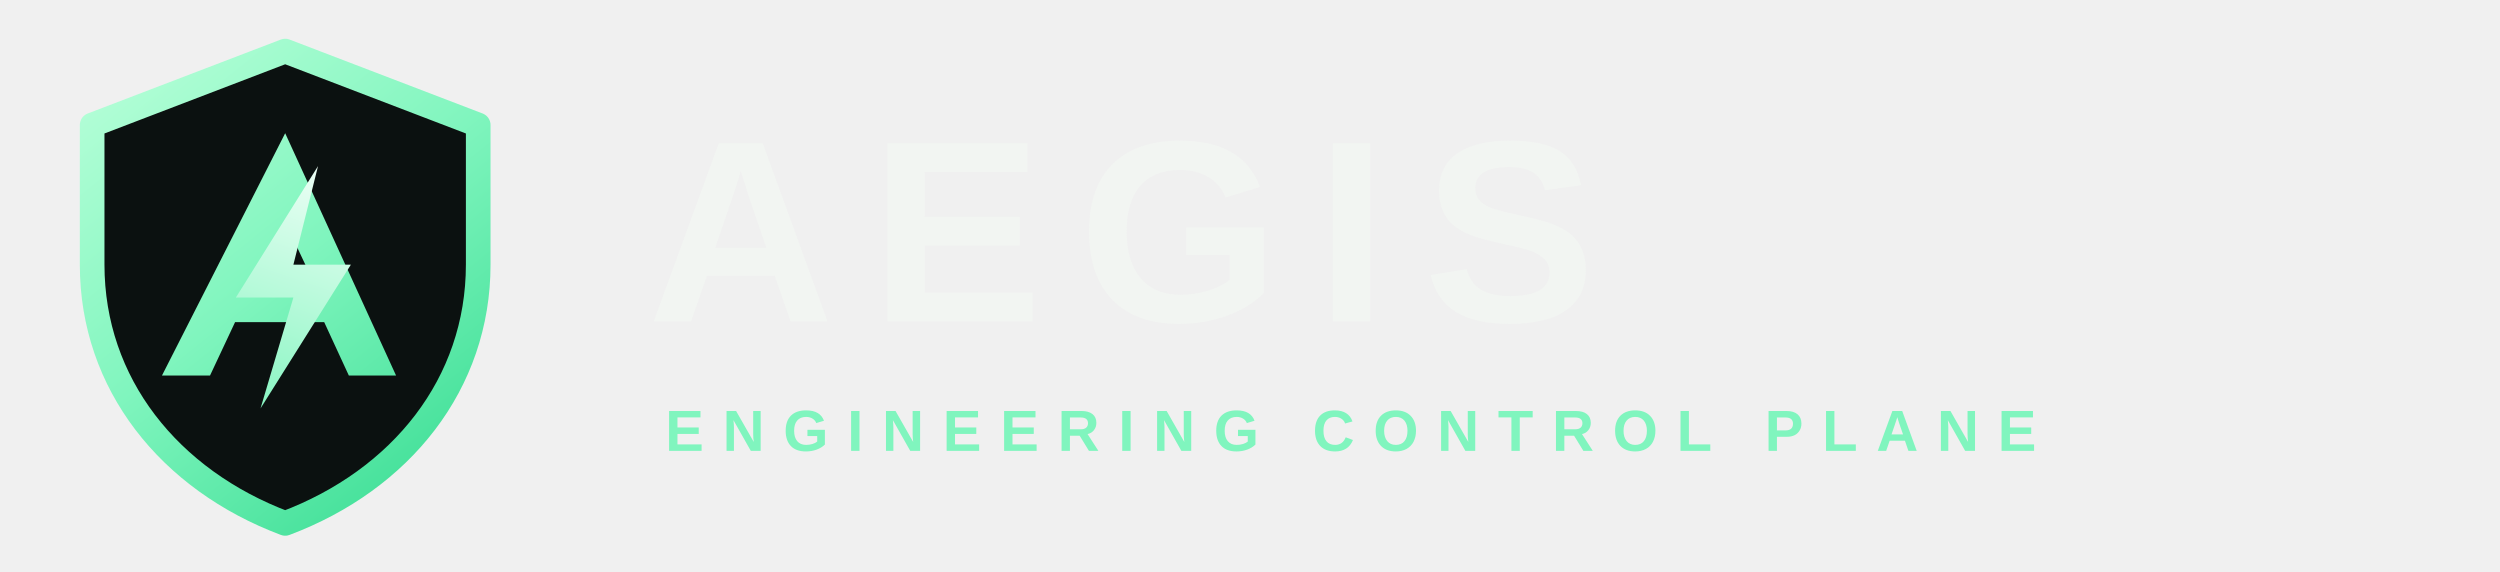
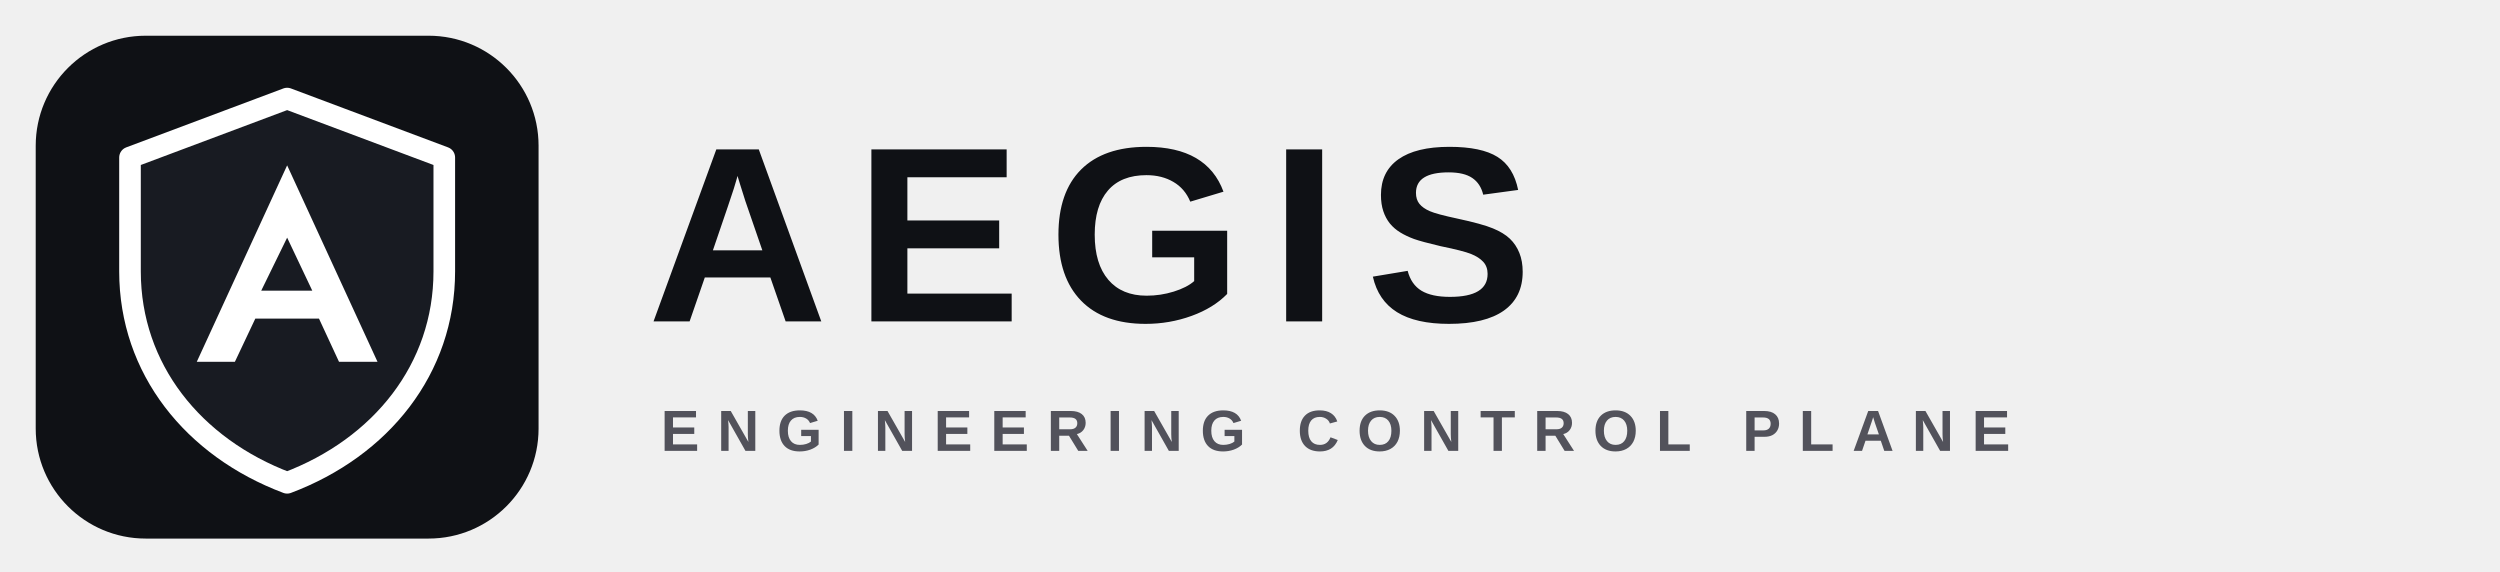
<svg xmlns="http://www.w3.org/2000/svg" viewBox="0 0 560 128" role="img" aria-labelledby="title desc">
-   <defs>
-     <linearGradient id="edge" x1="18" y1="8" x2="108" y2="120" gradientUnits="userSpaceOnUse">
-       <stop stop-color="#B8FFD9" />
-       <stop offset=".48" stop-color="#80F5BE" />
-       <stop offset="1" stop-color="#37DC92" />
-     </linearGradient>
-     <linearGradient id="core" x1="70" y1="31" x2="48" y2="96" gradientUnits="userSpaceOnUse">
-       <stop stop-color="#F2FFF8" />
-       <stop offset="1" stop-color="#80F5BE" />
-     </linearGradient>
-   </defs>
-   <g transform="translate(5 5) scale(.92)">
-     <path d="M64 7 111 25v34c0 29-18.8 52.4-47 63C35.8 111.4 17 88 17 59V25L64 7Z" fill="#0B1110" stroke="url(#edge)" stroke-width="6" stroke-linejoin="round" />
-     <path d="M64 27 91 86H79.5l-6-13H51.8l-6.1 13H34L64 27Zm0 21.6-7.8 15.9h15.3L64 48.6Z" fill="url(#edge)" />
-     <path d="m72 35-20 32h14l-8 27 22-35H66l6-24Z" fill="url(#core)" />
+   <g transform="translate(8 8) scale(.88)">
+     <rect width="128" height="128" rx="28" fill="#0F1115" />
+     <path d="M64 16 104 31v29c0 24.8-16.1 44.8-40 53.8C40.1 104.8 24 84.8 24 60V31L64 16Z" fill="#181B22" stroke="#FFFFFF" stroke-width="5.5" stroke-linejoin="round" />
+     <path d="M64 33 87 83H77.2l-5.1-11H55.9l-5.2 11H41L64 33Zm0 18.4-6.6 13.5h13L64 51.4Z" fill="#FFFFFF" />
  </g>
-   <text x="145" y="72" fill="#F2F5F2" font-family="Arial,Helvetica,sans-serif" font-size="58" font-weight="700" letter-spacing="8">AEGIS</text>
-   <text x="149" y="101" fill="#80F5BE" font-family="Arial,Helvetica,sans-serif" font-size="13" font-weight="700" letter-spacing="4.2">ENGINEERING CONTROL PLANE</text>
+   <text x="145" y="72" fill="#0F1115" font-family="Arial,Helvetica,sans-serif" font-size="56" font-weight="800" letter-spacing="6">AEGIS</text>
+   <text x="148" y="101" fill="#52525B" font-family="Arial,Helvetica,sans-serif" font-size="13" font-weight="700" letter-spacing="4">ENGINEERING CONTROL PLANE</text>
</svg>
